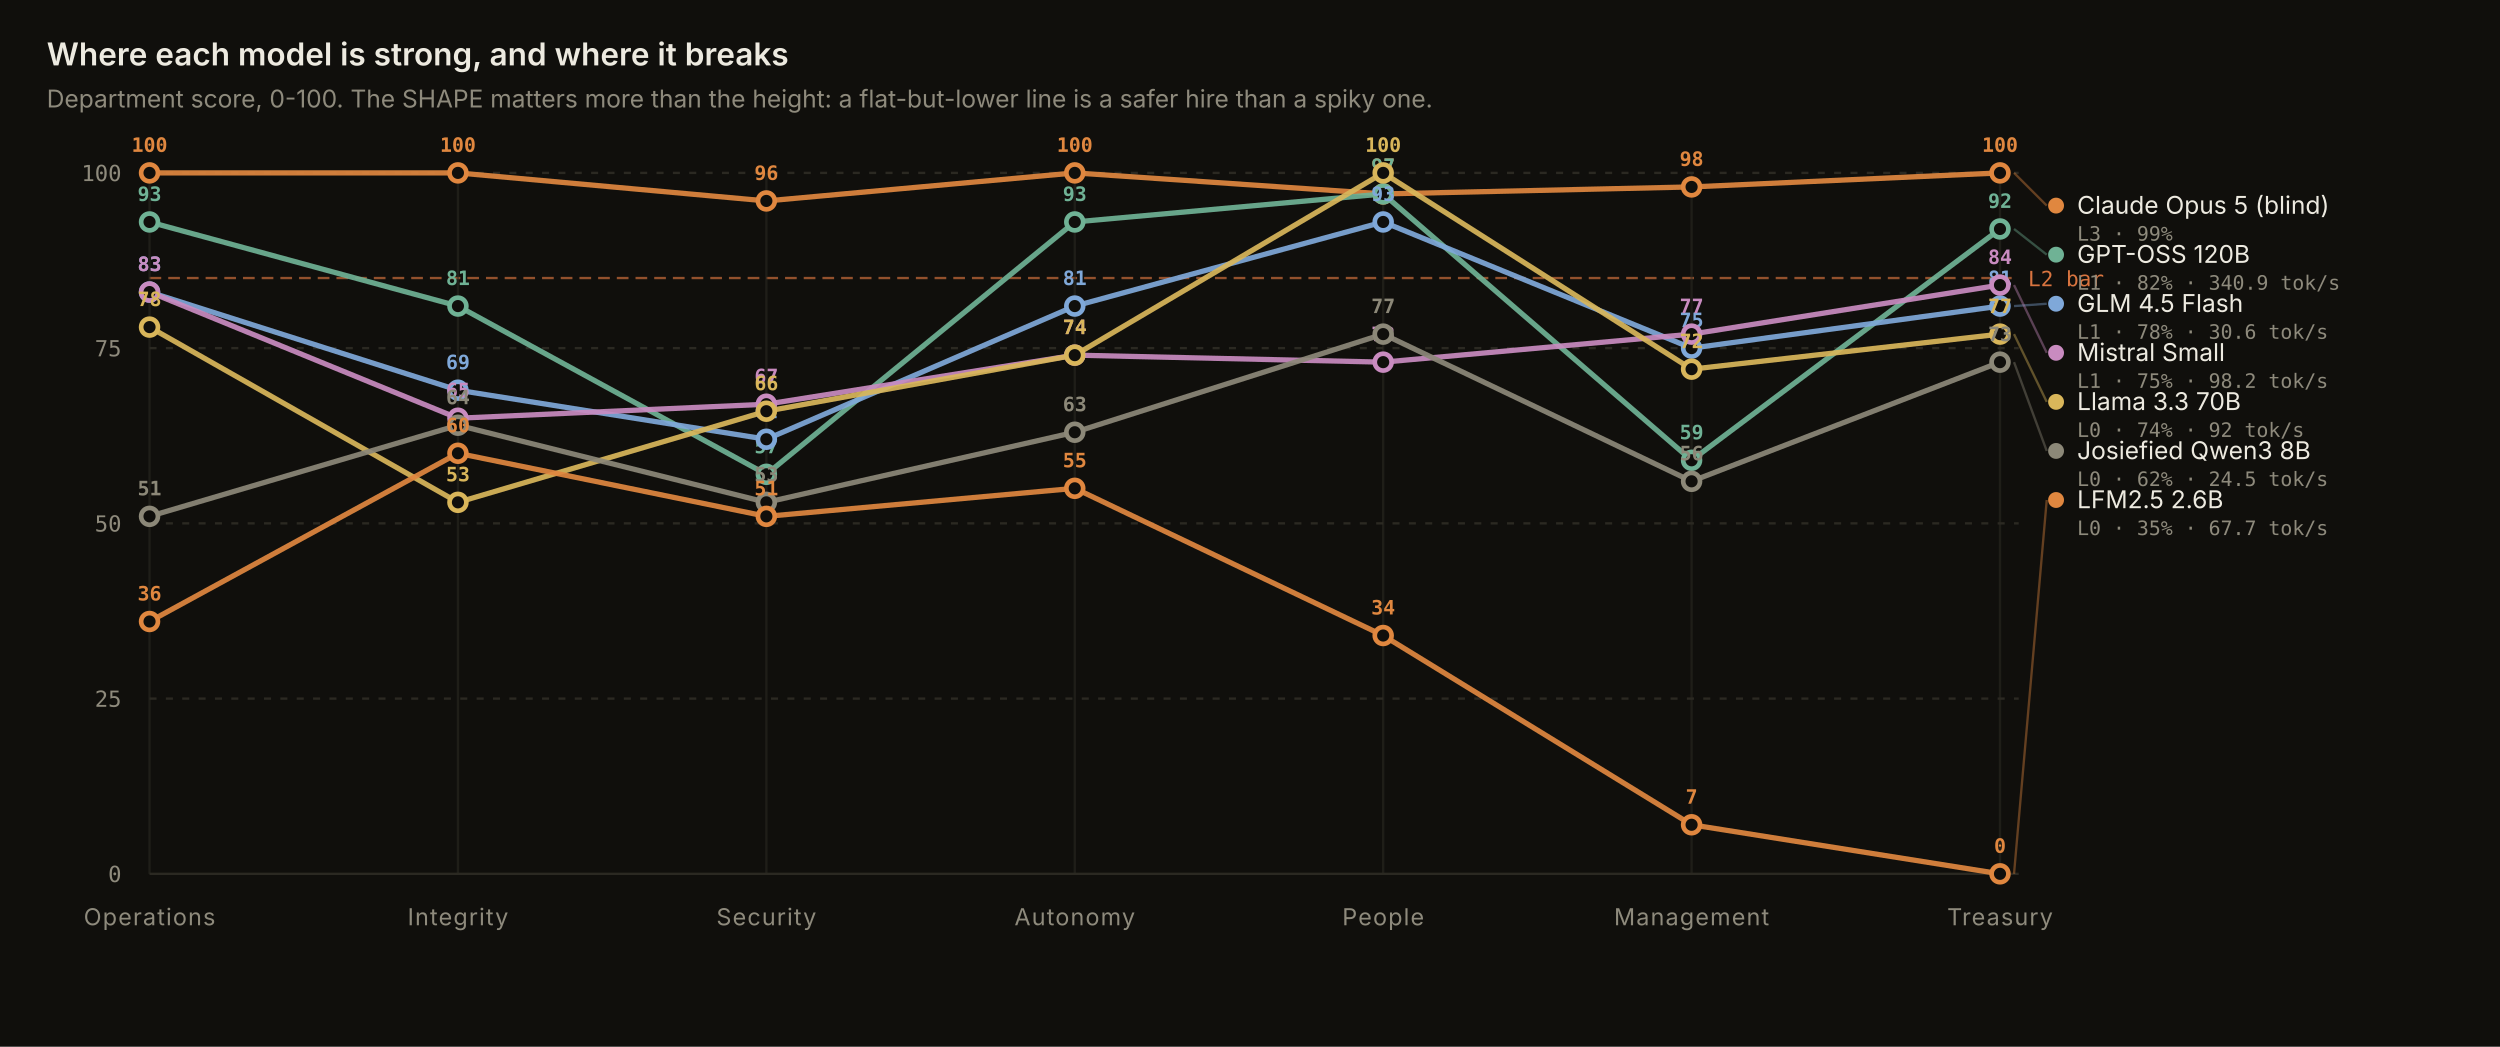
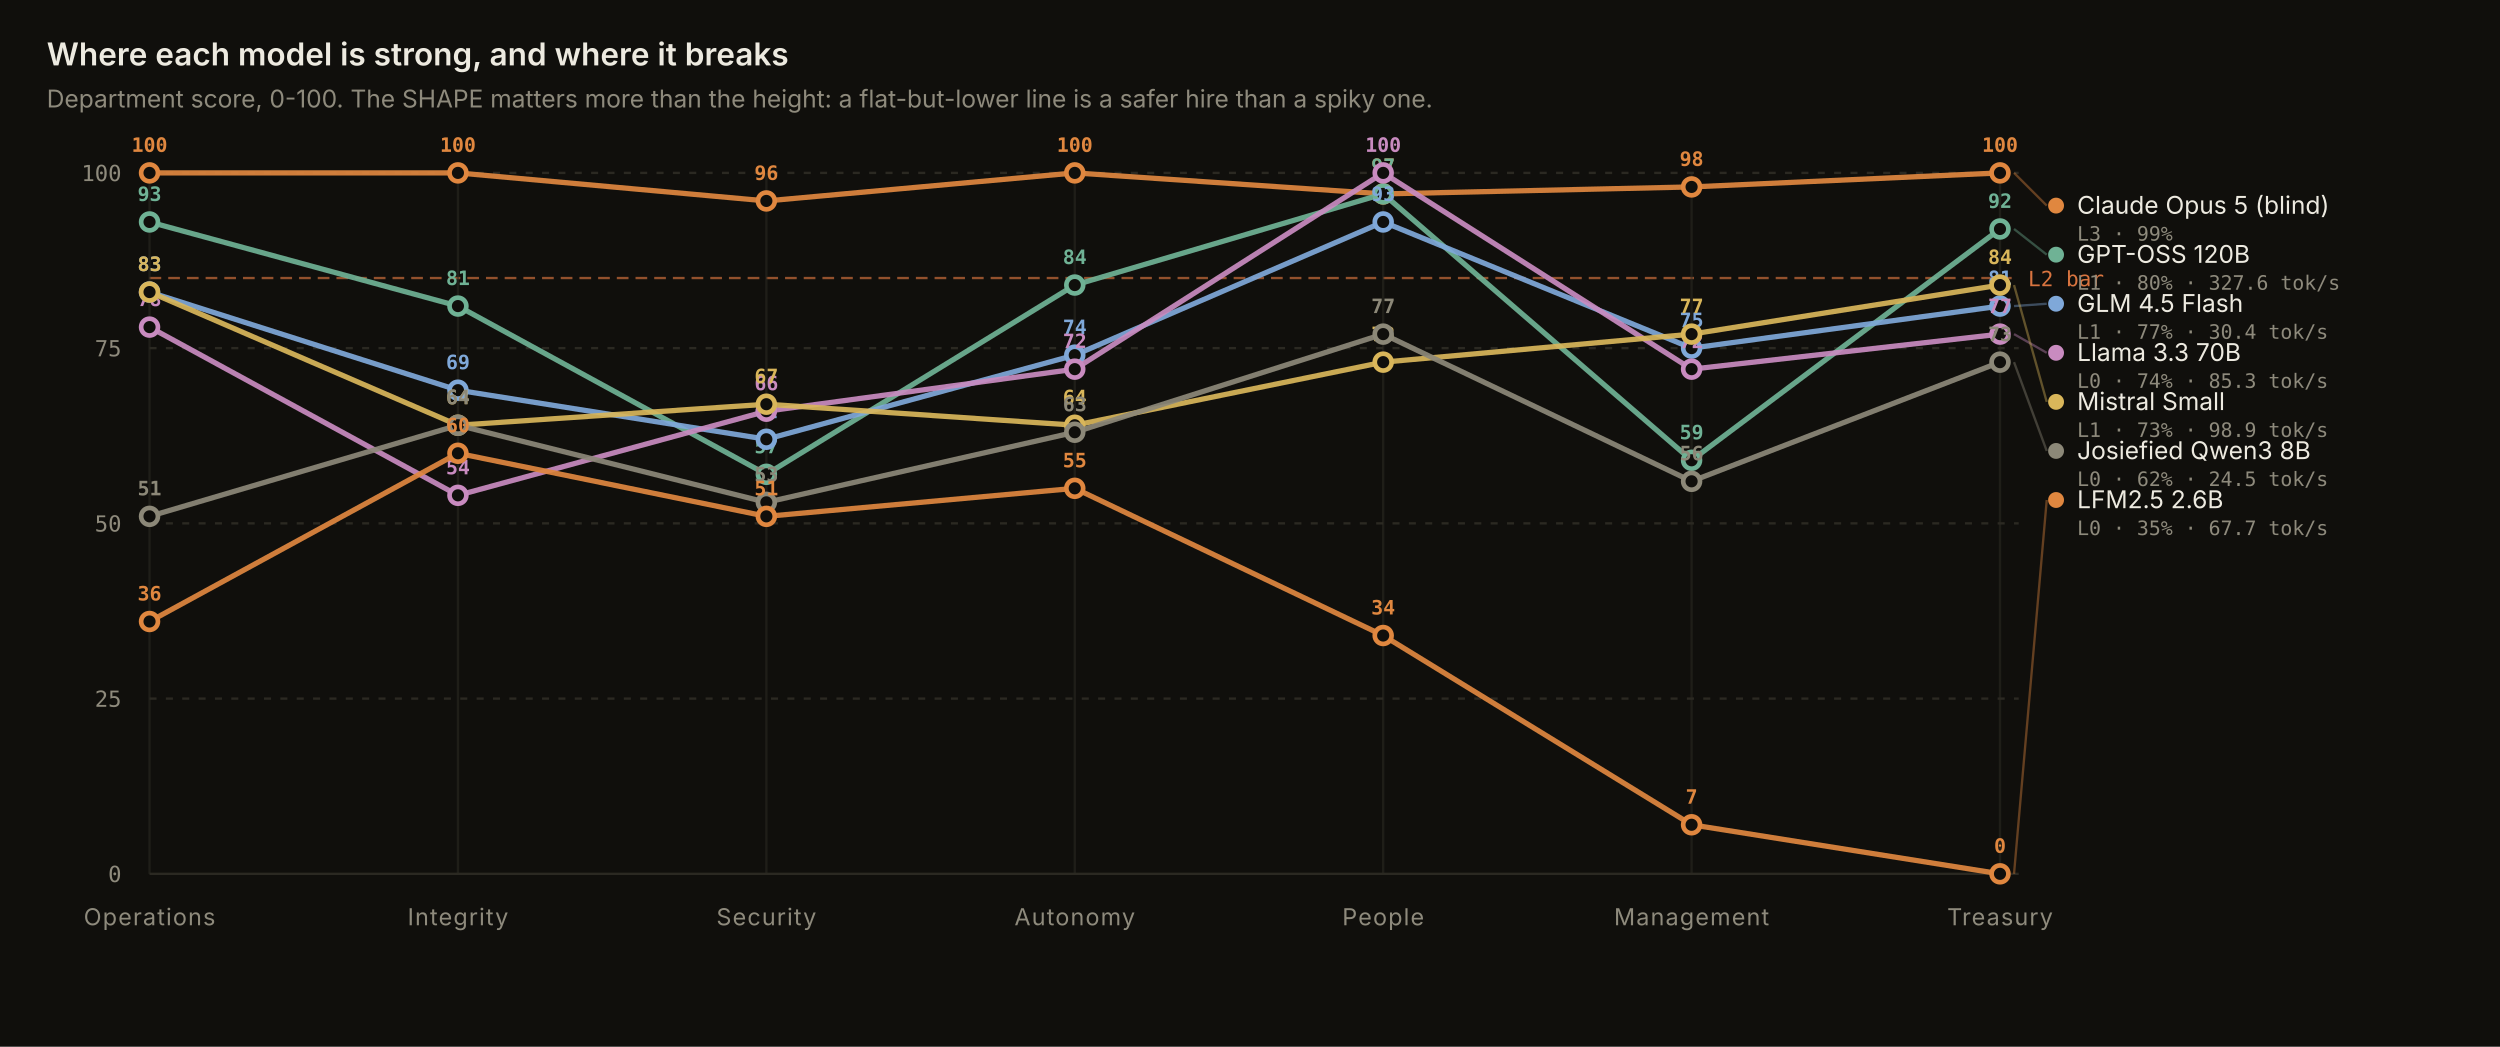
<svg xmlns="http://www.w3.org/2000/svg" width="1070" height="448" viewBox="0 0 1070 448" font-family="ui-sans-serif, -apple-system, 'Segoe UI', Inter, Helvetica, Arial, sans-serif">
  <rect width="1070" height="448" fill="#100F0C" />
  <text x="20" y="28" font-size="13.5" font-weight="600" fill="#EDEAE0">Where each model is strong, and where it breaks</text>
  <text x="20" y="46" font-size="10.5" fill="#8E8A7C">Department score, 0-100. The SHAPE matters more than the height: a flat-but-lower line is a safer hire than a spiky one.</text>
  <line x1="64" y1="374" x2="864" y2="374" stroke="#2B2922" stroke-width="1" />
  <text x="52" y="377.5" font-size="9.5" text-anchor="end" fill="#8E8A7C" font-family="ui-monospace, 'SF Mono', 'Cascadia Mono', Menlo, Consolas, monospace">0</text>
  <line x1="64" y1="299" x2="864" y2="299" stroke="#2B2922" stroke-width="1" stroke-dasharray="3 4" />
  <text x="52" y="302.5" font-size="9.5" text-anchor="end" fill="#8E8A7C" font-family="ui-monospace, 'SF Mono', 'Cascadia Mono', Menlo, Consolas, monospace">25</text>
  <line x1="64" y1="224" x2="864" y2="224" stroke="#2B2922" stroke-width="1" stroke-dasharray="3 4" />
  <text x="52" y="227.5" font-size="9.5" text-anchor="end" fill="#8E8A7C" font-family="ui-monospace, 'SF Mono', 'Cascadia Mono', Menlo, Consolas, monospace">50</text>
  <line x1="64" y1="149" x2="864" y2="149" stroke="#2B2922" stroke-width="1" stroke-dasharray="3 4" />
  <text x="52" y="152.5" font-size="9.5" text-anchor="end" fill="#8E8A7C" font-family="ui-monospace, 'SF Mono', 'Cascadia Mono', Menlo, Consolas, monospace">75</text>
  <line x1="64" y1="74" x2="864" y2="74" stroke="#2B2922" stroke-width="1" stroke-dasharray="3 4" />
  <text x="52" y="77.5" font-size="9.5" text-anchor="end" fill="#8E8A7C" font-family="ui-monospace, 'SF Mono', 'Cascadia Mono', Menlo, Consolas, monospace">100</text>
  <line x1="64" y1="119" x2="864" y2="119" stroke="#D9743F" stroke-width="1" stroke-dasharray="5 3" opacity=".65" />
  <text x="868" y="122.5" font-size="9" fill="#D9743F" font-family="ui-monospace, 'SF Mono', 'Cascadia Mono', Menlo, Consolas, monospace">L2 bar</text>
  <text x="64" y="396" font-size="10" text-anchor="middle" fill="#8E8A7C" letter-spacing=".05em">Operations</text>
  <line x1="64" y1="74" x2="64" y2="374" stroke="#2B2922" stroke-width="1" opacity=".55" />
  <text x="196" y="396" font-size="10" text-anchor="middle" fill="#8E8A7C" letter-spacing=".05em">Integrity</text>
  <line x1="196" y1="74" x2="196" y2="374" stroke="#2B2922" stroke-width="1" opacity=".55" />
  <text x="328" y="396" font-size="10" text-anchor="middle" fill="#8E8A7C" letter-spacing=".05em">Security</text>
  <line x1="328" y1="74" x2="328" y2="374" stroke="#2B2922" stroke-width="1" opacity=".55" />
  <text x="460" y="396" font-size="10" text-anchor="middle" fill="#8E8A7C" letter-spacing=".05em">Autonomy</text>
  <line x1="460" y1="74" x2="460" y2="374" stroke="#2B2922" stroke-width="1" opacity=".55" />
  <text x="592" y="396" font-size="10" text-anchor="middle" fill="#8E8A7C" letter-spacing=".05em">People</text>
  <line x1="592" y1="74" x2="592" y2="374" stroke="#2B2922" stroke-width="1" opacity=".55" />
  <text x="724" y="396" font-size="10" text-anchor="middle" fill="#8E8A7C" letter-spacing=".05em">Management</text>
  <line x1="724" y1="74" x2="724" y2="374" stroke="#2B2922" stroke-width="1" opacity=".55" />
  <text x="856" y="396" font-size="10" text-anchor="middle" fill="#8E8A7C" letter-spacing=".05em">Treasury</text>
  <line x1="856" y1="74" x2="856" y2="374" stroke="#2B2922" stroke-width="1" opacity=".55" />
  <polyline fill="none" stroke="#E0873F" stroke-width="2.25" stroke-linejoin="round" stroke-linecap="round" opacity=".92" points="64,74 196,74 328,86 460,74 592,83 724,80 856,74" />
  <circle cx="64" cy="74" r="3.6" fill="#100F0C" stroke="#E0873F" stroke-width="2" />
  <text x="64" y="65" font-size="8.5" text-anchor="middle" fill="#E0873F" font-family="ui-monospace, 'SF Mono', 'Cascadia Mono', Menlo, Consolas, monospace" font-weight="600">100</text>
  <circle cx="196" cy="74" r="3.6" fill="#100F0C" stroke="#E0873F" stroke-width="2" />
  <text x="196" y="65" font-size="8.5" text-anchor="middle" fill="#E0873F" font-family="ui-monospace, 'SF Mono', 'Cascadia Mono', Menlo, Consolas, monospace" font-weight="600">100</text>
  <circle cx="328" cy="86" r="3.6" fill="#100F0C" stroke="#E0873F" stroke-width="2" />
  <text x="328" y="77" font-size="8.5" text-anchor="middle" fill="#E0873F" font-family="ui-monospace, 'SF Mono', 'Cascadia Mono', Menlo, Consolas, monospace" font-weight="600">96</text>
  <circle cx="460" cy="74" r="3.6" fill="#100F0C" stroke="#E0873F" stroke-width="2" />
  <text x="460" y="65" font-size="8.5" text-anchor="middle" fill="#E0873F" font-family="ui-monospace, 'SF Mono', 'Cascadia Mono', Menlo, Consolas, monospace" font-weight="600">100</text>
  <circle cx="592" cy="83" r="3.6" fill="#100F0C" stroke="#E0873F" stroke-width="2" />
  <text x="592" y="74" font-size="8.5" text-anchor="middle" fill="#E0873F" font-family="ui-monospace, 'SF Mono', 'Cascadia Mono', Menlo, Consolas, monospace" font-weight="600">97</text>
  <circle cx="724" cy="80" r="3.6" fill="#100F0C" stroke="#E0873F" stroke-width="2" />
  <text x="724" y="71" font-size="8.5" text-anchor="middle" fill="#E0873F" font-family="ui-monospace, 'SF Mono', 'Cascadia Mono', Menlo, Consolas, monospace" font-weight="600">98</text>
  <circle cx="856" cy="74" r="3.6" fill="#100F0C" stroke="#E0873F" stroke-width="2" />
  <text x="856" y="65" font-size="8.5" text-anchor="middle" fill="#E0873F" font-family="ui-monospace, 'SF Mono', 'Cascadia Mono', Menlo, Consolas, monospace" font-weight="600">100</text>
  <line x1="862" y1="74" x2="876" y2="88" stroke="#E0873F" stroke-width="1" opacity=".4" />
  <circle cx="880" cy="88" r="3.4" fill="#E0873F" />
  <text x="889" y="91.5" font-size="10.5" fill="#EDEAE0">Claude Opus 5 (blind)</text>
  <text x="889" y="103" font-size="8.5" fill="#8E8A7C" font-family="ui-monospace, 'SF Mono', 'Cascadia Mono', Menlo, Consolas, monospace">L3 · 99%</text>
-   <polyline fill="none" stroke="#6FB295" stroke-width="2.25" stroke-linejoin="round" stroke-linecap="round" opacity=".92" points="64,95 196,131 328,203 460,95 592,83 724,197 856,98" />
+   <polyline fill="none" stroke="#6FB295" stroke-width="2.25" stroke-linejoin="round" stroke-linecap="round" opacity=".92" points="64,95 196,131 328,203 460,122 592,83 724,197 856,98" />
  <circle cx="64" cy="95" r="3.6" fill="#100F0C" stroke="#6FB295" stroke-width="2" />
  <text x="64" y="86" font-size="8.5" text-anchor="middle" fill="#6FB295" font-family="ui-monospace, 'SF Mono', 'Cascadia Mono', Menlo, Consolas, monospace" font-weight="600">93</text>
  <circle cx="196" cy="131" r="3.6" fill="#100F0C" stroke="#6FB295" stroke-width="2" />
  <text x="196" y="122" font-size="8.5" text-anchor="middle" fill="#6FB295" font-family="ui-monospace, 'SF Mono', 'Cascadia Mono', Menlo, Consolas, monospace" font-weight="600">81</text>
  <circle cx="328" cy="203" r="3.6" fill="#100F0C" stroke="#6FB295" stroke-width="2" />
  <text x="328" y="194" font-size="8.5" text-anchor="middle" fill="#6FB295" font-family="ui-monospace, 'SF Mono', 'Cascadia Mono', Menlo, Consolas, monospace" font-weight="600">57</text>
-   <circle cx="460" cy="95" r="3.6" fill="#100F0C" stroke="#6FB295" stroke-width="2" />
-   <text x="460" y="86" font-size="8.5" text-anchor="middle" fill="#6FB295" font-family="ui-monospace, 'SF Mono', 'Cascadia Mono', Menlo, Consolas, monospace" font-weight="600">93</text>
+   <circle cx="460" cy="122" r="3.6" fill="#100F0C" stroke="#6FB295" stroke-width="2" />
+   <text x="460" y="113" font-size="8.5" text-anchor="middle" fill="#6FB295" font-family="ui-monospace, 'SF Mono', 'Cascadia Mono', Menlo, Consolas, monospace" font-weight="600">84</text>
  <circle cx="592" cy="83" r="3.6" fill="#100F0C" stroke="#6FB295" stroke-width="2" />
  <text x="592" y="74" font-size="8.5" text-anchor="middle" fill="#6FB295" font-family="ui-monospace, 'SF Mono', 'Cascadia Mono', Menlo, Consolas, monospace" font-weight="600">97</text>
  <circle cx="724" cy="197" r="3.6" fill="#100F0C" stroke="#6FB295" stroke-width="2" />
  <text x="724" y="188" font-size="8.5" text-anchor="middle" fill="#6FB295" font-family="ui-monospace, 'SF Mono', 'Cascadia Mono', Menlo, Consolas, monospace" font-weight="600">59</text>
  <circle cx="856" cy="98" r="3.6" fill="#100F0C" stroke="#6FB295" stroke-width="2" />
  <text x="856" y="89" font-size="8.5" text-anchor="middle" fill="#6FB295" font-family="ui-monospace, 'SF Mono', 'Cascadia Mono', Menlo, Consolas, monospace" font-weight="600">92</text>
  <line x1="862" y1="98" x2="876" y2="109" stroke="#6FB295" stroke-width="1" opacity=".4" />
  <circle cx="880" cy="109" r="3.4" fill="#6FB295" />
  <text x="889" y="112.5" font-size="10.5" fill="#EDEAE0">GPT-OSS 120B</text>
-   <text x="889" y="124" font-size="8.5" fill="#8E8A7C" font-family="ui-monospace, 'SF Mono', 'Cascadia Mono', Menlo, Consolas, monospace">L1 · 82% · 340.9 tok/s</text>
-   <polyline fill="none" stroke="#7FA8D9" stroke-width="2.25" stroke-linejoin="round" stroke-linecap="round" opacity=".92" points="64,125 196,167 328,188 460,131 592,95 724,149 856,131" />
+   <text x="889" y="124" font-size="8.5" fill="#8E8A7C" font-family="ui-monospace, 'SF Mono', 'Cascadia Mono', Menlo, Consolas, monospace">L1 · 80% · 327.6 tok/s</text>
+   <polyline fill="none" stroke="#7FA8D9" stroke-width="2.25" stroke-linejoin="round" stroke-linecap="round" opacity=".92" points="64,125 196,167 328,188 460,152 592,95 724,149 856,131" />
  <circle cx="64" cy="125" r="3.6" fill="#100F0C" stroke="#7FA8D9" stroke-width="2" />
  <text x="64" y="116" font-size="8.5" text-anchor="middle" fill="#7FA8D9" font-family="ui-monospace, 'SF Mono', 'Cascadia Mono', Menlo, Consolas, monospace" font-weight="600">83</text>
  <circle cx="196" cy="167" r="3.6" fill="#100F0C" stroke="#7FA8D9" stroke-width="2" />
  <text x="196" y="158" font-size="8.5" text-anchor="middle" fill="#7FA8D9" font-family="ui-monospace, 'SF Mono', 'Cascadia Mono', Menlo, Consolas, monospace" font-weight="600">69</text>
  <circle cx="328" cy="188" r="3.6" fill="#100F0C" stroke="#7FA8D9" stroke-width="2" />
  <text x="328" y="179" font-size="8.5" text-anchor="middle" fill="#7FA8D9" font-family="ui-monospace, 'SF Mono', 'Cascadia Mono', Menlo, Consolas, monospace" font-weight="600">62</text>
-   <circle cx="460" cy="131" r="3.6" fill="#100F0C" stroke="#7FA8D9" stroke-width="2" />
-   <text x="460" y="122" font-size="8.5" text-anchor="middle" fill="#7FA8D9" font-family="ui-monospace, 'SF Mono', 'Cascadia Mono', Menlo, Consolas, monospace" font-weight="600">81</text>
+   <circle cx="460" cy="152" r="3.6" fill="#100F0C" stroke="#7FA8D9" stroke-width="2" />
+   <text x="460" y="143" font-size="8.5" text-anchor="middle" fill="#7FA8D9" font-family="ui-monospace, 'SF Mono', 'Cascadia Mono', Menlo, Consolas, monospace" font-weight="600">74</text>
  <circle cx="592" cy="95" r="3.6" fill="#100F0C" stroke="#7FA8D9" stroke-width="2" />
  <text x="592" y="86" font-size="8.5" text-anchor="middle" fill="#7FA8D9" font-family="ui-monospace, 'SF Mono', 'Cascadia Mono', Menlo, Consolas, monospace" font-weight="600">93</text>
  <circle cx="724" cy="149" r="3.6" fill="#100F0C" stroke="#7FA8D9" stroke-width="2" />
  <text x="724" y="140" font-size="8.5" text-anchor="middle" fill="#7FA8D9" font-family="ui-monospace, 'SF Mono', 'Cascadia Mono', Menlo, Consolas, monospace" font-weight="600">75</text>
  <circle cx="856" cy="131" r="3.6" fill="#100F0C" stroke="#7FA8D9" stroke-width="2" />
  <text x="856" y="122" font-size="8.5" text-anchor="middle" fill="#7FA8D9" font-family="ui-monospace, 'SF Mono', 'Cascadia Mono', Menlo, Consolas, monospace" font-weight="600">81</text>
  <line x1="862" y1="131" x2="876" y2="130" stroke="#7FA8D9" stroke-width="1" opacity=".4" />
  <circle cx="880" cy="130" r="3.4" fill="#7FA8D9" />
  <text x="889" y="133.5" font-size="10.5" fill="#EDEAE0">GLM 4.5 Flash</text>
-   <text x="889" y="145" font-size="8.5" fill="#8E8A7C" font-family="ui-monospace, 'SF Mono', 'Cascadia Mono', Menlo, Consolas, monospace">L1 · 78% · 30.6 tok/s</text>
-   <polyline fill="none" stroke="#C98BC0" stroke-width="2.25" stroke-linejoin="round" stroke-linecap="round" opacity=".92" points="64,125 196,179 328,173 460,152 592,155 724,143 856,122" />
-   <circle cx="64" cy="125" r="3.6" fill="#100F0C" stroke="#C98BC0" stroke-width="2" />
-   <text x="64" y="116" font-size="8.5" text-anchor="middle" fill="#C98BC0" font-family="ui-monospace, 'SF Mono', 'Cascadia Mono', Menlo, Consolas, monospace" font-weight="600">83</text>
-   <circle cx="196" cy="179" r="3.6" fill="#100F0C" stroke="#C98BC0" stroke-width="2" />
-   <text x="196" y="170" font-size="8.5" text-anchor="middle" fill="#C98BC0" font-family="ui-monospace, 'SF Mono', 'Cascadia Mono', Menlo, Consolas, monospace" font-weight="600">65</text>
-   <circle cx="328" cy="173" r="3.6" fill="#100F0C" stroke="#C98BC0" stroke-width="2" />
-   <text x="328" y="164" font-size="8.5" text-anchor="middle" fill="#C98BC0" font-family="ui-monospace, 'SF Mono', 'Cascadia Mono', Menlo, Consolas, monospace" font-weight="600">67</text>
-   <circle cx="460" cy="152" r="3.6" fill="#100F0C" stroke="#C98BC0" stroke-width="2" />
-   <text x="460" y="143" font-size="8.5" text-anchor="middle" fill="#C98BC0" font-family="ui-monospace, 'SF Mono', 'Cascadia Mono', Menlo, Consolas, monospace" font-weight="600">74</text>
-   <circle cx="592" cy="155" r="3.6" fill="#100F0C" stroke="#C98BC0" stroke-width="2" />
-   <text x="592" y="146" font-size="8.5" text-anchor="middle" fill="#C98BC0" font-family="ui-monospace, 'SF Mono', 'Cascadia Mono', Menlo, Consolas, monospace" font-weight="600">73</text>
-   <circle cx="724" cy="143" r="3.6" fill="#100F0C" stroke="#C98BC0" stroke-width="2" />
-   <text x="724" y="134" font-size="8.5" text-anchor="middle" fill="#C98BC0" font-family="ui-monospace, 'SF Mono', 'Cascadia Mono', Menlo, Consolas, monospace" font-weight="600">77</text>
-   <circle cx="856" cy="122" r="3.6" fill="#100F0C" stroke="#C98BC0" stroke-width="2" />
-   <text x="856" y="113" font-size="8.5" text-anchor="middle" fill="#C98BC0" font-family="ui-monospace, 'SF Mono', 'Cascadia Mono', Menlo, Consolas, monospace" font-weight="600">84</text>
-   <line x1="862" y1="122" x2="876" y2="151" stroke="#C98BC0" stroke-width="1" opacity=".4" />
+   <text x="889" y="145" font-size="8.5" fill="#8E8A7C" font-family="ui-monospace, 'SF Mono', 'Cascadia Mono', Menlo, Consolas, monospace">L1 · 77% · 30.4 tok/s</text>
+   <polyline fill="none" stroke="#C98BC0" stroke-width="2.25" stroke-linejoin="round" stroke-linecap="round" opacity=".92" points="64,140 196,212 328,176 460,158 592,74 724,158 856,143" />
+   <circle cx="64" cy="140" r="3.6" fill="#100F0C" stroke="#C98BC0" stroke-width="2" />
+   <text x="64" y="131" font-size="8.5" text-anchor="middle" fill="#C98BC0" font-family="ui-monospace, 'SF Mono', 'Cascadia Mono', Menlo, Consolas, monospace" font-weight="600">78</text>
+   <circle cx="196" cy="212" r="3.6" fill="#100F0C" stroke="#C98BC0" stroke-width="2" />
+   <text x="196" y="203" font-size="8.5" text-anchor="middle" fill="#C98BC0" font-family="ui-monospace, 'SF Mono', 'Cascadia Mono', Menlo, Consolas, monospace" font-weight="600">54</text>
+   <circle cx="328" cy="176" r="3.6" fill="#100F0C" stroke="#C98BC0" stroke-width="2" />
+   <text x="328" y="167" font-size="8.5" text-anchor="middle" fill="#C98BC0" font-family="ui-monospace, 'SF Mono', 'Cascadia Mono', Menlo, Consolas, monospace" font-weight="600">66</text>
+   <circle cx="460" cy="158" r="3.6" fill="#100F0C" stroke="#C98BC0" stroke-width="2" />
+   <text x="460" y="149" font-size="8.5" text-anchor="middle" fill="#C98BC0" font-family="ui-monospace, 'SF Mono', 'Cascadia Mono', Menlo, Consolas, monospace" font-weight="600">72</text>
+   <circle cx="592" cy="74" r="3.6" fill="#100F0C" stroke="#C98BC0" stroke-width="2" />
+   <text x="592" y="65" font-size="8.5" text-anchor="middle" fill="#C98BC0" font-family="ui-monospace, 'SF Mono', 'Cascadia Mono', Menlo, Consolas, monospace" font-weight="600">100</text>
+   <circle cx="724" cy="158" r="3.6" fill="#100F0C" stroke="#C98BC0" stroke-width="2" />
+   <text x="724" y="149" font-size="8.5" text-anchor="middle" fill="#C98BC0" font-family="ui-monospace, 'SF Mono', 'Cascadia Mono', Menlo, Consolas, monospace" font-weight="600">72</text>
+   <circle cx="856" cy="143" r="3.6" fill="#100F0C" stroke="#C98BC0" stroke-width="2" />
+   <text x="856" y="134" font-size="8.5" text-anchor="middle" fill="#C98BC0" font-family="ui-monospace, 'SF Mono', 'Cascadia Mono', Menlo, Consolas, monospace" font-weight="600">77</text>
+   <line x1="862" y1="143" x2="876" y2="151" stroke="#C98BC0" stroke-width="1" opacity=".4" />
  <circle cx="880" cy="151" r="3.4" fill="#C98BC0" />
-   <text x="889" y="154.5" font-size="10.5" fill="#EDEAE0">Mistral Small</text>
-   <text x="889" y="166" font-size="8.5" fill="#8E8A7C" font-family="ui-monospace, 'SF Mono', 'Cascadia Mono', Menlo, Consolas, monospace">L1 · 75% · 98.2 tok/s</text>
-   <polyline fill="none" stroke="#D9B65A" stroke-width="2.25" stroke-linejoin="round" stroke-linecap="round" opacity=".92" points="64,140 196,215 328,176 460,152 592,74 724,158 856,143" />
-   <circle cx="64" cy="140" r="3.6" fill="#100F0C" stroke="#D9B65A" stroke-width="2" />
-   <text x="64" y="131" font-size="8.5" text-anchor="middle" fill="#D9B65A" font-family="ui-monospace, 'SF Mono', 'Cascadia Mono', Menlo, Consolas, monospace" font-weight="600">78</text>
-   <circle cx="196" cy="215" r="3.6" fill="#100F0C" stroke="#D9B65A" stroke-width="2" />
-   <text x="196" y="206" font-size="8.5" text-anchor="middle" fill="#D9B65A" font-family="ui-monospace, 'SF Mono', 'Cascadia Mono', Menlo, Consolas, monospace" font-weight="600">53</text>
-   <circle cx="328" cy="176" r="3.6" fill="#100F0C" stroke="#D9B65A" stroke-width="2" />
-   <text x="328" y="167" font-size="8.5" text-anchor="middle" fill="#D9B65A" font-family="ui-monospace, 'SF Mono', 'Cascadia Mono', Menlo, Consolas, monospace" font-weight="600">66</text>
-   <circle cx="460" cy="152" r="3.6" fill="#100F0C" stroke="#D9B65A" stroke-width="2" />
-   <text x="460" y="143" font-size="8.5" text-anchor="middle" fill="#D9B65A" font-family="ui-monospace, 'SF Mono', 'Cascadia Mono', Menlo, Consolas, monospace" font-weight="600">74</text>
-   <circle cx="592" cy="74" r="3.6" fill="#100F0C" stroke="#D9B65A" stroke-width="2" />
-   <text x="592" y="65" font-size="8.5" text-anchor="middle" fill="#D9B65A" font-family="ui-monospace, 'SF Mono', 'Cascadia Mono', Menlo, Consolas, monospace" font-weight="600">100</text>
-   <circle cx="724" cy="158" r="3.6" fill="#100F0C" stroke="#D9B65A" stroke-width="2" />
-   <text x="724" y="149" font-size="8.5" text-anchor="middle" fill="#D9B65A" font-family="ui-monospace, 'SF Mono', 'Cascadia Mono', Menlo, Consolas, monospace" font-weight="600">72</text>
-   <circle cx="856" cy="143" r="3.6" fill="#100F0C" stroke="#D9B65A" stroke-width="2" />
-   <text x="856" y="134" font-size="8.5" text-anchor="middle" fill="#D9B65A" font-family="ui-monospace, 'SF Mono', 'Cascadia Mono', Menlo, Consolas, monospace" font-weight="600">77</text>
-   <line x1="862" y1="143" x2="876" y2="172" stroke="#D9B65A" stroke-width="1" opacity=".4" />
+   <text x="889" y="154.5" font-size="10.5" fill="#EDEAE0">Llama 3.3 70B</text>
+   <text x="889" y="166" font-size="8.5" fill="#8E8A7C" font-family="ui-monospace, 'SF Mono', 'Cascadia Mono', Menlo, Consolas, monospace">L0 · 74% · 85.3 tok/s</text>
+   <polyline fill="none" stroke="#D9B65A" stroke-width="2.25" stroke-linejoin="round" stroke-linecap="round" opacity=".92" points="64,125 196,182 328,173 460,182 592,155 724,143 856,122" />
+   <circle cx="64" cy="125" r="3.6" fill="#100F0C" stroke="#D9B65A" stroke-width="2" />
+   <text x="64" y="116" font-size="8.5" text-anchor="middle" fill="#D9B65A" font-family="ui-monospace, 'SF Mono', 'Cascadia Mono', Menlo, Consolas, monospace" font-weight="600">83</text>
+   <circle cx="196" cy="182" r="3.6" fill="#100F0C" stroke="#D9B65A" stroke-width="2" />
+   <text x="196" y="173" font-size="8.5" text-anchor="middle" fill="#D9B65A" font-family="ui-monospace, 'SF Mono', 'Cascadia Mono', Menlo, Consolas, monospace" font-weight="600">64</text>
+   <circle cx="328" cy="173" r="3.6" fill="#100F0C" stroke="#D9B65A" stroke-width="2" />
+   <text x="328" y="164" font-size="8.5" text-anchor="middle" fill="#D9B65A" font-family="ui-monospace, 'SF Mono', 'Cascadia Mono', Menlo, Consolas, monospace" font-weight="600">67</text>
+   <circle cx="460" cy="182" r="3.6" fill="#100F0C" stroke="#D9B65A" stroke-width="2" />
+   <text x="460" y="173" font-size="8.5" text-anchor="middle" fill="#D9B65A" font-family="ui-monospace, 'SF Mono', 'Cascadia Mono', Menlo, Consolas, monospace" font-weight="600">64</text>
+   <circle cx="592" cy="155" r="3.6" fill="#100F0C" stroke="#D9B65A" stroke-width="2" />
+   <text x="592" y="146" font-size="8.5" text-anchor="middle" fill="#D9B65A" font-family="ui-monospace, 'SF Mono', 'Cascadia Mono', Menlo, Consolas, monospace" font-weight="600">73</text>
+   <circle cx="724" cy="143" r="3.6" fill="#100F0C" stroke="#D9B65A" stroke-width="2" />
+   <text x="724" y="134" font-size="8.5" text-anchor="middle" fill="#D9B65A" font-family="ui-monospace, 'SF Mono', 'Cascadia Mono', Menlo, Consolas, monospace" font-weight="600">77</text>
+   <circle cx="856" cy="122" r="3.6" fill="#100F0C" stroke="#D9B65A" stroke-width="2" />
+   <text x="856" y="113" font-size="8.5" text-anchor="middle" fill="#D9B65A" font-family="ui-monospace, 'SF Mono', 'Cascadia Mono', Menlo, Consolas, monospace" font-weight="600">84</text>
+   <line x1="862" y1="122" x2="876" y2="172" stroke="#D9B65A" stroke-width="1" opacity=".4" />
  <circle cx="880" cy="172" r="3.4" fill="#D9B65A" />
-   <text x="889" y="175.5" font-size="10.5" fill="#EDEAE0">Llama 3.3 70B</text>
-   <text x="889" y="187" font-size="8.5" fill="#8E8A7C" font-family="ui-monospace, 'SF Mono', 'Cascadia Mono', Menlo, Consolas, monospace">L0 · 74% · 92 tok/s</text>
+   <text x="889" y="175.5" font-size="10.5" fill="#EDEAE0">Mistral Small</text>
+   <text x="889" y="187" font-size="8.5" fill="#8E8A7C" font-family="ui-monospace, 'SF Mono', 'Cascadia Mono', Menlo, Consolas, monospace">L1 · 73% · 98.9 tok/s</text>
  <polyline fill="none" stroke="#8C8878" stroke-width="2.25" stroke-linejoin="round" stroke-linecap="round" opacity=".92" points="64,221 196,182 328,215 460,185 592,143 724,206 856,155" />
  <circle cx="64" cy="221" r="3.6" fill="#100F0C" stroke="#8C8878" stroke-width="2" />
  <text x="64" y="212" font-size="8.5" text-anchor="middle" fill="#8C8878" font-family="ui-monospace, 'SF Mono', 'Cascadia Mono', Menlo, Consolas, monospace" font-weight="600">51</text>
  <circle cx="196" cy="182" r="3.6" fill="#100F0C" stroke="#8C8878" stroke-width="2" />
  <text x="196" y="173" font-size="8.5" text-anchor="middle" fill="#8C8878" font-family="ui-monospace, 'SF Mono', 'Cascadia Mono', Menlo, Consolas, monospace" font-weight="600">64</text>
  <circle cx="328" cy="215" r="3.6" fill="#100F0C" stroke="#8C8878" stroke-width="2" />
  <text x="328" y="206" font-size="8.5" text-anchor="middle" fill="#8C8878" font-family="ui-monospace, 'SF Mono', 'Cascadia Mono', Menlo, Consolas, monospace" font-weight="600">53</text>
  <circle cx="460" cy="185" r="3.6" fill="#100F0C" stroke="#8C8878" stroke-width="2" />
  <text x="460" y="176" font-size="8.5" text-anchor="middle" fill="#8C8878" font-family="ui-monospace, 'SF Mono', 'Cascadia Mono', Menlo, Consolas, monospace" font-weight="600">63</text>
  <circle cx="592" cy="143" r="3.6" fill="#100F0C" stroke="#8C8878" stroke-width="2" />
  <text x="592" y="134" font-size="8.5" text-anchor="middle" fill="#8C8878" font-family="ui-monospace, 'SF Mono', 'Cascadia Mono', Menlo, Consolas, monospace" font-weight="600">77</text>
  <circle cx="724" cy="206" r="3.6" fill="#100F0C" stroke="#8C8878" stroke-width="2" />
  <text x="724" y="197" font-size="8.5" text-anchor="middle" fill="#8C8878" font-family="ui-monospace, 'SF Mono', 'Cascadia Mono', Menlo, Consolas, monospace" font-weight="600">56</text>
  <circle cx="856" cy="155" r="3.6" fill="#100F0C" stroke="#8C8878" stroke-width="2" />
  <text x="856" y="146" font-size="8.5" text-anchor="middle" fill="#8C8878" font-family="ui-monospace, 'SF Mono', 'Cascadia Mono', Menlo, Consolas, monospace" font-weight="600">73</text>
  <line x1="862" y1="155" x2="876" y2="193" stroke="#8C8878" stroke-width="1" opacity=".4" />
  <circle cx="880" cy="193" r="3.4" fill="#8C8878" />
  <text x="889" y="196.5" font-size="10.5" fill="#EDEAE0">Josiefied Qwen3 8B</text>
  <text x="889" y="208" font-size="8.5" fill="#8E8A7C" font-family="ui-monospace, 'SF Mono', 'Cascadia Mono', Menlo, Consolas, monospace">L0 · 62% · 24.5 tok/s</text>
  <polyline fill="none" stroke="#E0873F" stroke-width="2.25" stroke-linejoin="round" stroke-linecap="round" opacity=".92" points="64,266 196,194 328,221 460,209 592,272 724,353 856,374" />
  <circle cx="64" cy="266" r="3.6" fill="#100F0C" stroke="#E0873F" stroke-width="2" />
  <text x="64" y="257" font-size="8.5" text-anchor="middle" fill="#E0873F" font-family="ui-monospace, 'SF Mono', 'Cascadia Mono', Menlo, Consolas, monospace" font-weight="600">36</text>
  <circle cx="196" cy="194" r="3.6" fill="#100F0C" stroke="#E0873F" stroke-width="2" />
  <text x="196" y="185" font-size="8.5" text-anchor="middle" fill="#E0873F" font-family="ui-monospace, 'SF Mono', 'Cascadia Mono', Menlo, Consolas, monospace" font-weight="600">60</text>
  <circle cx="328" cy="221" r="3.6" fill="#100F0C" stroke="#E0873F" stroke-width="2" />
  <text x="328" y="212" font-size="8.5" text-anchor="middle" fill="#E0873F" font-family="ui-monospace, 'SF Mono', 'Cascadia Mono', Menlo, Consolas, monospace" font-weight="600">51</text>
  <circle cx="460" cy="209" r="3.6" fill="#100F0C" stroke="#E0873F" stroke-width="2" />
  <text x="460" y="200" font-size="8.5" text-anchor="middle" fill="#E0873F" font-family="ui-monospace, 'SF Mono', 'Cascadia Mono', Menlo, Consolas, monospace" font-weight="600">55</text>
  <circle cx="592" cy="272" r="3.6" fill="#100F0C" stroke="#E0873F" stroke-width="2" />
  <text x="592" y="263" font-size="8.5" text-anchor="middle" fill="#E0873F" font-family="ui-monospace, 'SF Mono', 'Cascadia Mono', Menlo, Consolas, monospace" font-weight="600">34</text>
  <circle cx="724" cy="353" r="3.6" fill="#100F0C" stroke="#E0873F" stroke-width="2" />
  <text x="724" y="344" font-size="8.5" text-anchor="middle" fill="#E0873F" font-family="ui-monospace, 'SF Mono', 'Cascadia Mono', Menlo, Consolas, monospace" font-weight="600">7</text>
  <circle cx="856" cy="374" r="3.6" fill="#100F0C" stroke="#E0873F" stroke-width="2" />
  <text x="856" y="365" font-size="8.5" text-anchor="middle" fill="#E0873F" font-family="ui-monospace, 'SF Mono', 'Cascadia Mono', Menlo, Consolas, monospace" font-weight="600">0</text>
  <line x1="862" y1="374" x2="876" y2="214" stroke="#E0873F" stroke-width="1" opacity=".4" />
  <circle cx="880" cy="214" r="3.4" fill="#E0873F" />
  <text x="889" y="217.5" font-size="10.5" fill="#EDEAE0">LFM2.5 2.6B</text>
  <text x="889" y="229" font-size="8.5" fill="#8E8A7C" font-family="ui-monospace, 'SF Mono', 'Cascadia Mono', Menlo, Consolas, monospace">L0 · 35% · 67.7 tok/s</text>
</svg>
